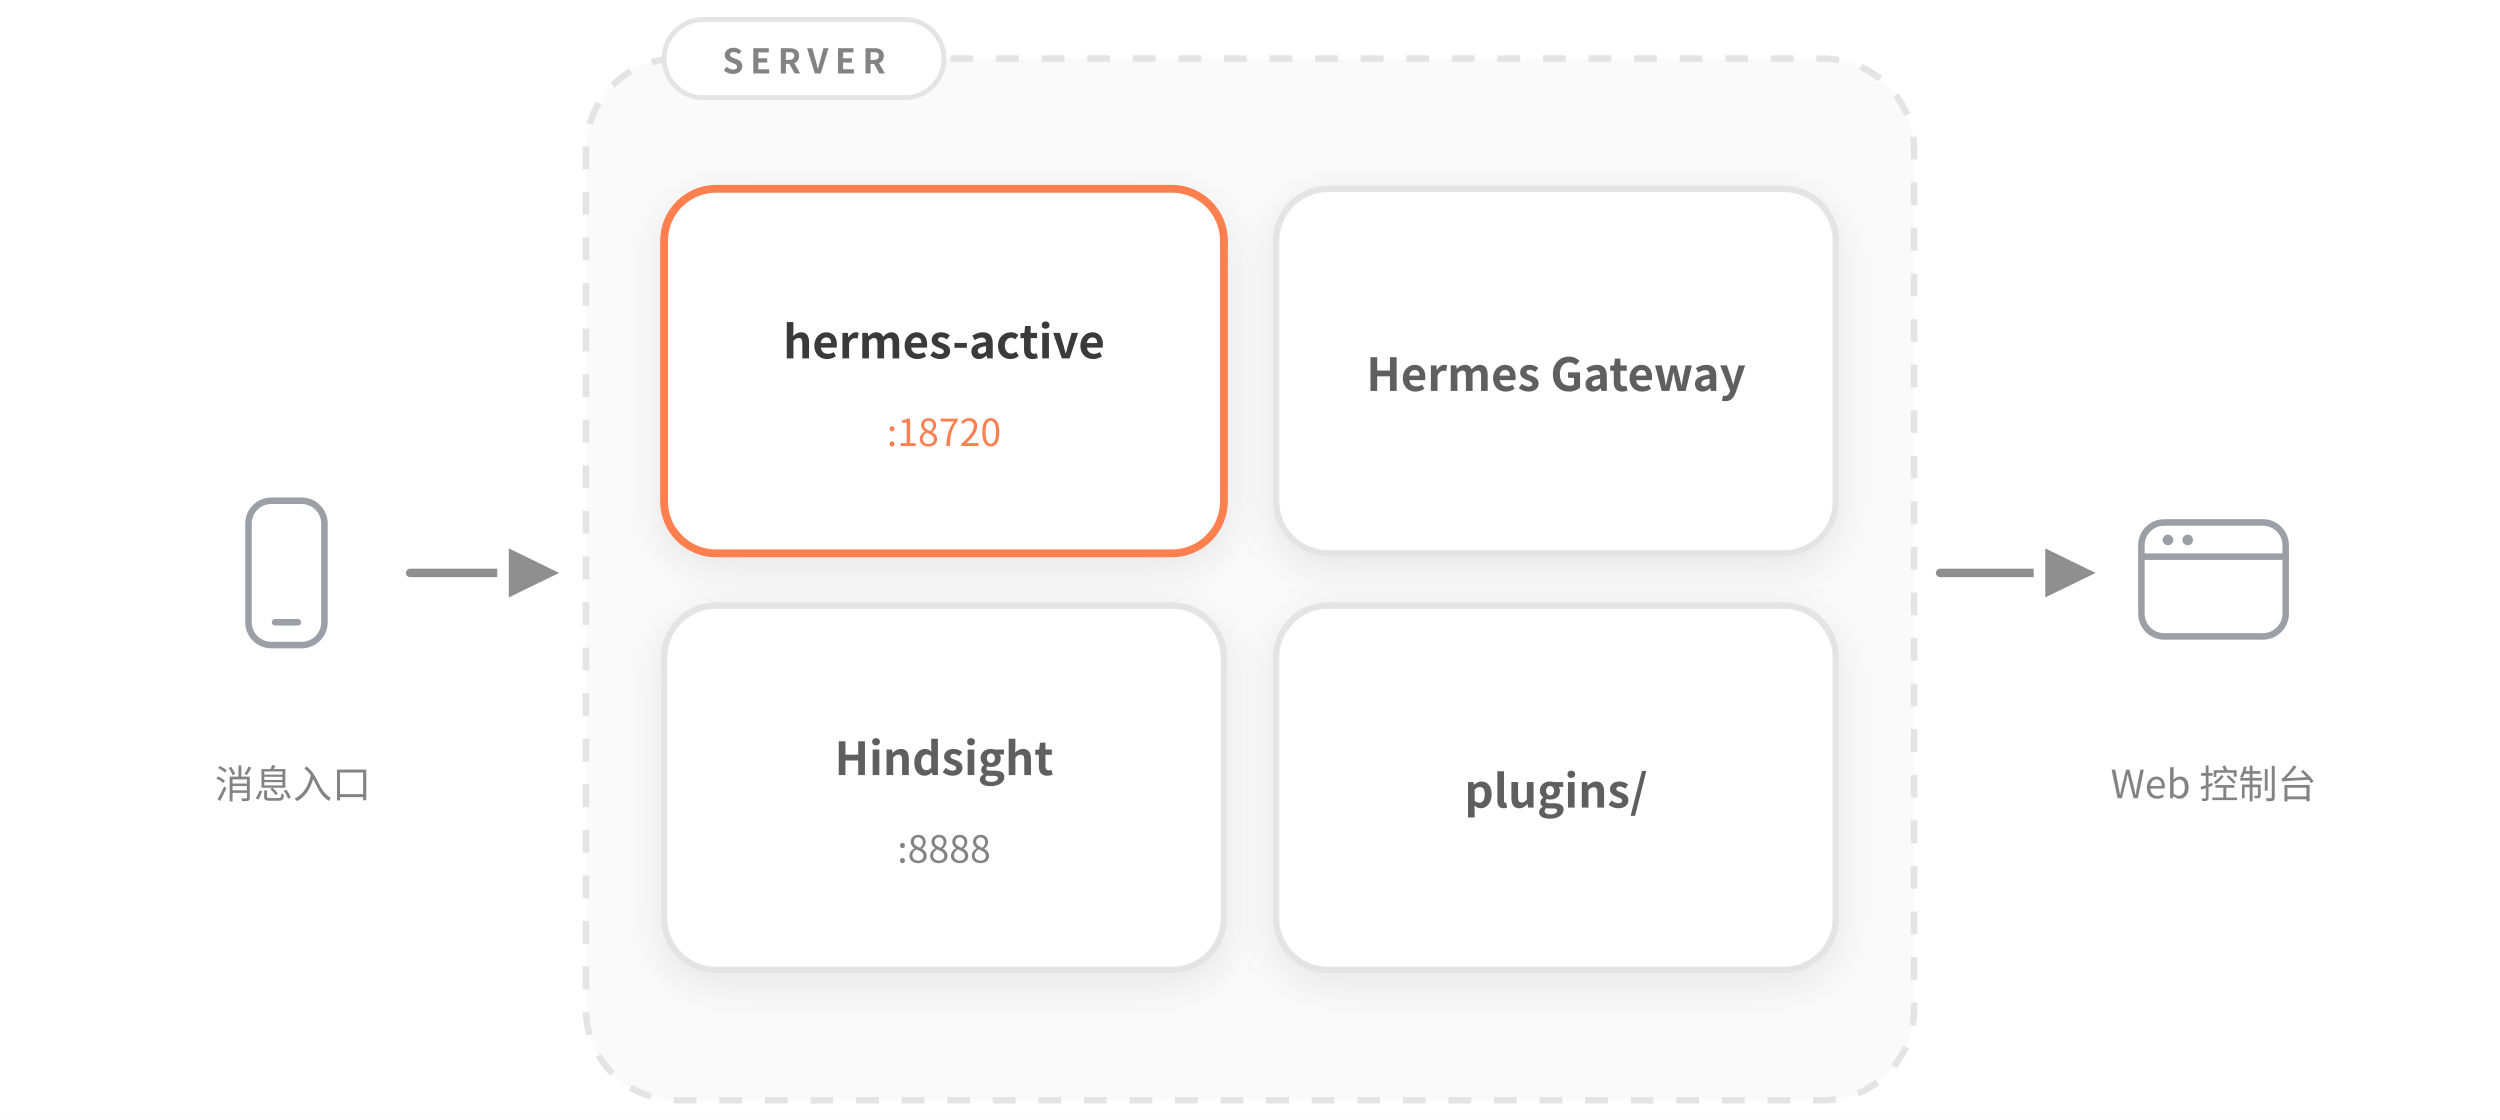
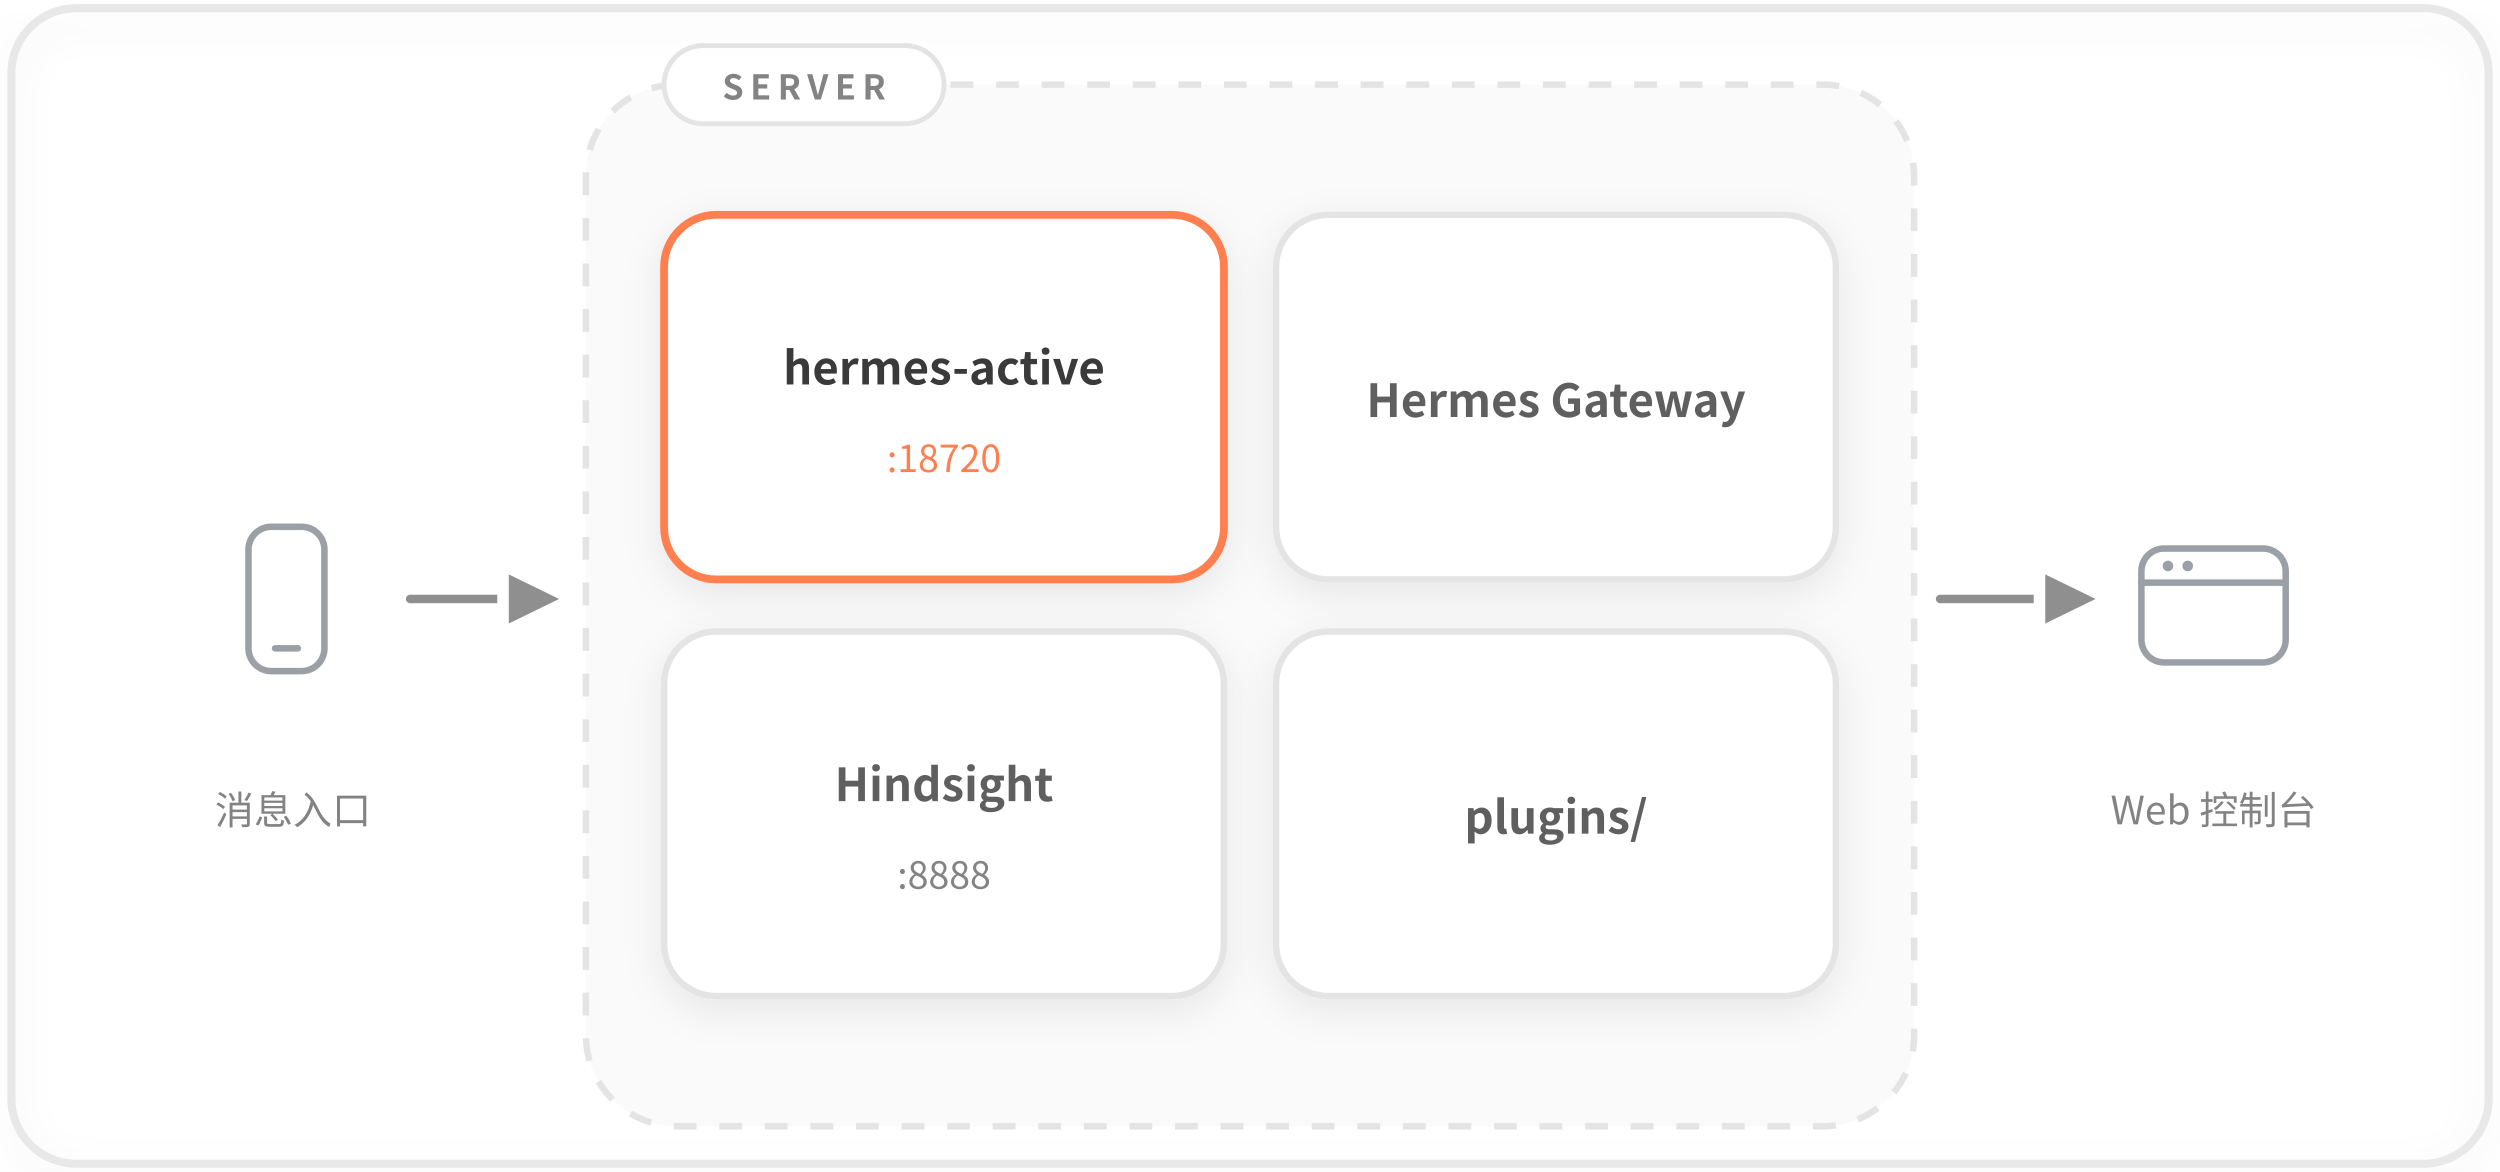
- <svg xmlns="http://www.w3.org/2000/svg" width="768" height="344" viewBox="0 46 768 344">
+ <svg xmlns="http://www.w3.org/2000/svg" width="768" height="360" viewBox="0 38 768 360">
  <defs>
    <filter id="sh" x="-20%" y="-20%" width="140%" height="150%">
      <feDropShadow dx="0" dy="3.5" stdDeviation="6" flood-color="#000" flood-opacity="0.08" />
    </filter>
    <marker id="ar" viewBox="0 0 10 10" refX="7.2" refY="5" markerWidth="10.5" markerHeight="10.5" orient="auto">
      <path d="M0.8 1.2 L8.6 5 L0.8 8.8 z" fill="#8F8F8F" stroke="#fff" stroke-width="1.3" stroke-linejoin="round" />
    </marker>
    <linearGradient id="bub" x1="0" y1="0" x2="1" y2="1">
      <stop offset="0" stop-color="#FF7F50" />
      <stop offset="1" stop-color="#FFA07A" />
    </linearGradient>
    <linearGradient id="rib" x1="0" y1="0" x2="1" y2="0">
      <stop offset="0" stop-color="#FFD9CC" />
      <stop offset=".5" stop-color="#FF7F50" />
      <stop offset="1" stop-color="#FFD9CC" />
    </linearGradient>
+     <linearGradient id="glow" x1="0" y1="0" x2="1" y2="0">
+       <stop offset="0" stop-color="#FF7F50" stop-opacity="0" />
+       <stop offset=".5" stop-color="#FF7F50" />
+       <stop offset="1" stop-color="#FF7F50" stop-opacity="0" />
+     </linearGradient>
  </defs>
-   <rect x="0" y="46" width="768" height="344" fill="#fff" />
+   <rect x="0" y="38" width="768" height="360" fill="#fff" />
  <rect x="180" y="64" width="408" height="320" rx="28" fill="#FAFAFA" stroke="#E4E4E4" stroke-width="2" stroke-dasharray="7 7" />
  <rect x="204" y="52" width="86" height="24" rx="12" fill="#fff" stroke="#E4E4E4" stroke-width="1.5" />
  <text x="247" y="64" font-family="'Helvetica Neue','PingFang SC','Noto Sans CJK SC','Microsoft YaHei',Arial,sans-serif" font-size="10.5" font-weight="700" letter-spacing="2" fill="#838383" text-anchor="middle" dominant-baseline="central">SERVER</text>
  <rect x="204" y="104" width="172" height="112" rx="16" fill="#fff" stroke="#FF7F50" stroke-width="2.4" filter="url(#sh)" />
  <text x="290" y="150" font-family="'Helvetica Neue','PingFang SC','Noto Sans CJK SC','Microsoft YaHei',Arial,sans-serif" font-size="14" font-weight="700" fill="#3A3A3A" text-anchor="middle" dominant-baseline="central">hermes-active</text>
  <text x="290" y="178" font-family="'Helvetica Neue','PingFang SC','Noto Sans CJK SC','Microsoft YaHei',Arial,sans-serif" font-size="11.5" font-weight="500" fill="#FF7F50" text-anchor="middle" dominant-baseline="central">:18720</text>
  <rect x="392" y="104" width="172" height="112" rx="16" fill="#fff" stroke="#E4E4E4" stroke-width="2" filter="url(#sh)" />
  <text x="478" y="160" font-family="'Helvetica Neue','PingFang SC','Noto Sans CJK SC','Microsoft YaHei',Arial,sans-serif" font-size="14" font-weight="700" fill="#5F5F5F" text-anchor="middle" dominant-baseline="central">Hermes Gateway</text>
  <rect x="204" y="232" width="172" height="112" rx="16" fill="#fff" stroke="#E4E4E4" stroke-width="2" filter="url(#sh)" />
  <text x="290" y="278" font-family="'Helvetica Neue','PingFang SC','Noto Sans CJK SC','Microsoft YaHei',Arial,sans-serif" font-size="14" font-weight="700" fill="#5F5F5F" text-anchor="middle" dominant-baseline="central">Hindsight</text>
  <text x="290" y="306" font-family="'Helvetica Neue','PingFang SC','Noto Sans CJK SC','Microsoft YaHei',Arial,sans-serif" font-size="11.5" font-weight="500" fill="#838383" text-anchor="middle" dominant-baseline="central">:8888</text>
  <rect x="392" y="232" width="172" height="112" rx="16" fill="#fff" stroke="#E4E4E4" stroke-width="2" filter="url(#sh)" />
  <text x="478" y="288" font-family="'Helvetica Neue','PingFang SC','Noto Sans CJK SC','Microsoft YaHei',Arial,sans-serif" font-size="14" font-weight="700" fill="#5F5F5F" text-anchor="middle" dominant-baseline="central">plugins/</text>
  <g transform="translate(60,194) scale(2.3333)" fill="none" stroke="#9AA0A6" stroke-width="0.86" stroke-linecap="round" stroke-linejoin="round">
    <rect x="7" y="2.5" width="10" height="19" rx="3" />
    <path d="M10.5 18.5H13.5" />
  </g>
  <line x1="126" y1="222" x2="172" y2="222" stroke="#8F8F8F" stroke-width="2.6" stroke-linecap="round" marker-end="url(#ar)" />
  <text x="90" y="286" font-family="'Helvetica Neue','PingFang SC','Noto Sans CJK SC','Microsoft YaHei',Arial,sans-serif" font-size="12" font-weight="500" fill="#838383" text-anchor="middle" dominant-baseline="central">消息入口</text>
  <g transform="translate(652,196) scale(2.3333)" fill="none" stroke="#9AA0A6" stroke-width="0.86" stroke-linecap="round" stroke-linejoin="round">
    <rect x="2.5" y="4.5" width="19" height="15" rx="3" />
    <path d="M2.5 9H21.5" />
    <circle cx="6" cy="6.8" r=".7" fill="#9AA0A6" stroke="none" />
    <circle cx="8.6" cy="6.8" r=".7" fill="#9AA0A6" stroke="none" />
  </g>
  <line x1="596" y1="222" x2="644" y2="222" stroke="#8F8F8F" stroke-width="2.6" stroke-linecap="round" marker-end="url(#ar)" />
  <text x="680" y="286" font-family="'Helvetica Neue','PingFang SC','Noto Sans CJK SC','Microsoft YaHei',Arial,sans-serif" font-size="12" font-weight="500" fill="#838383" text-anchor="middle" dominant-baseline="central">Web 控制台</text>
+   <rect x="3.5" y="40.5" width="761" height="355" rx="20" fill="none" stroke="#E8E8E8" stroke-width="2.5" filter="url(#sh)" />
+   <path d="M276 40.5 H492" stroke="url(#glow)" stroke-width="3" stroke-linecap="round" />
</svg>
